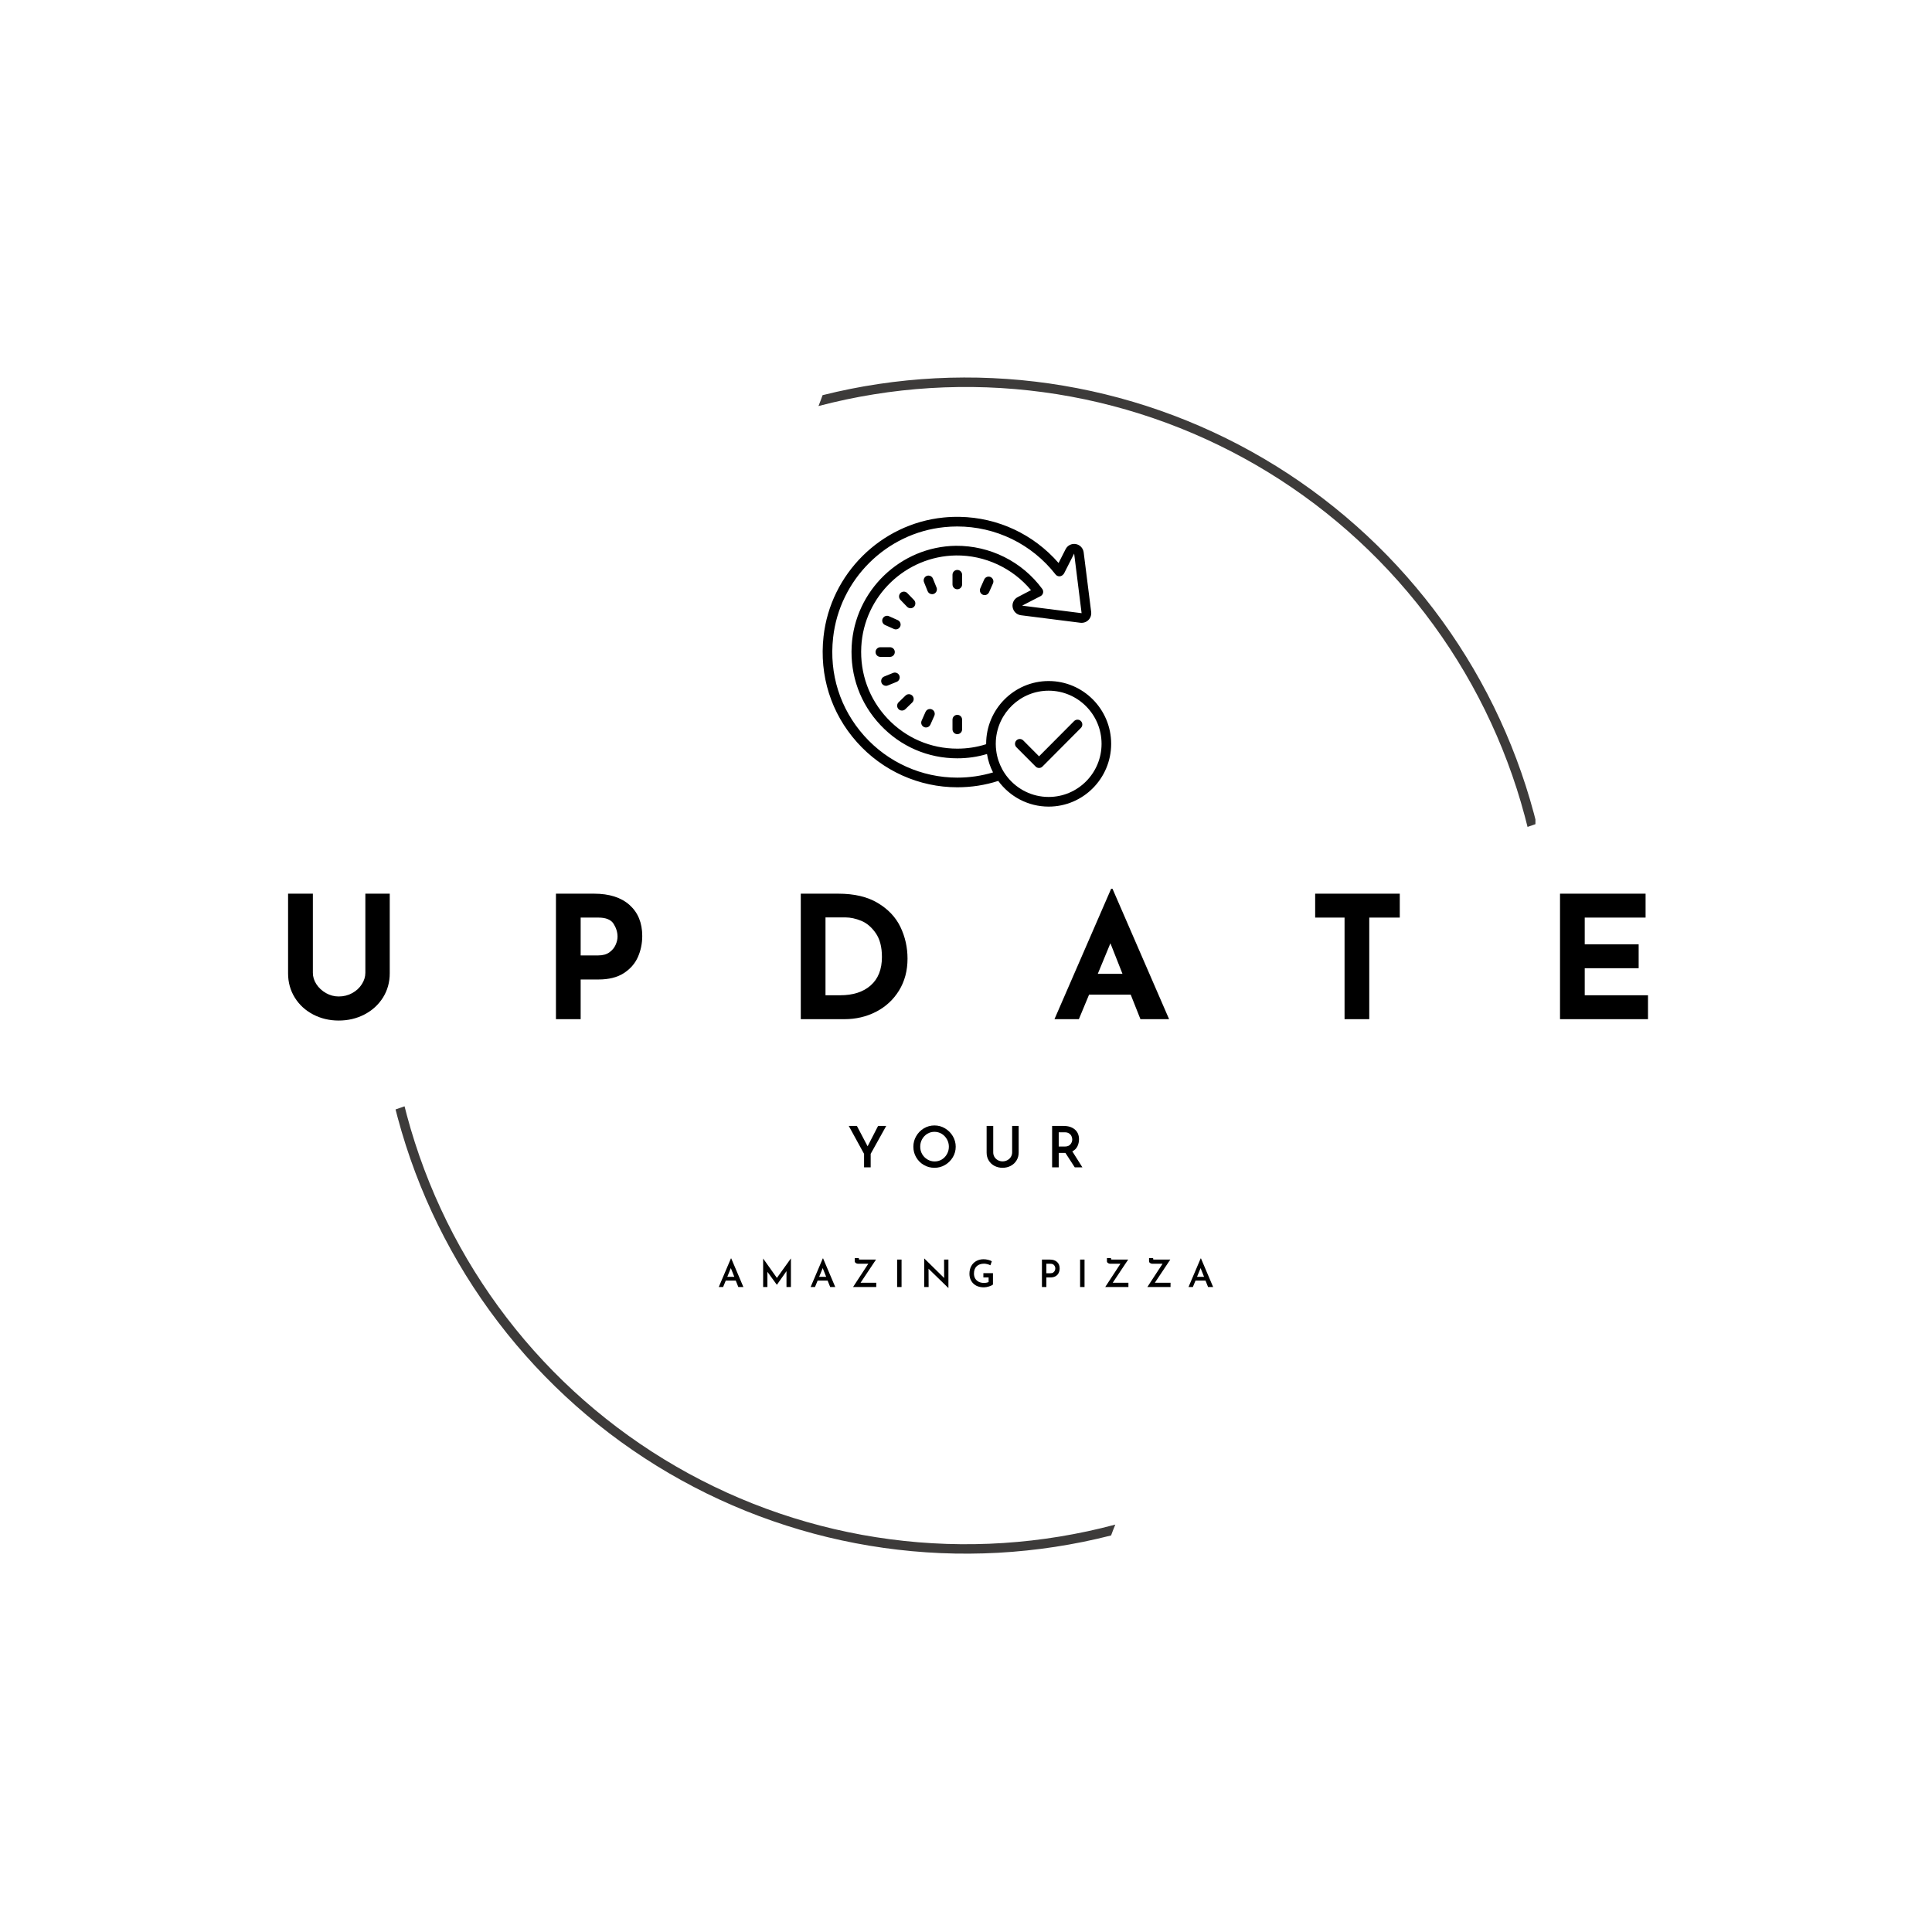
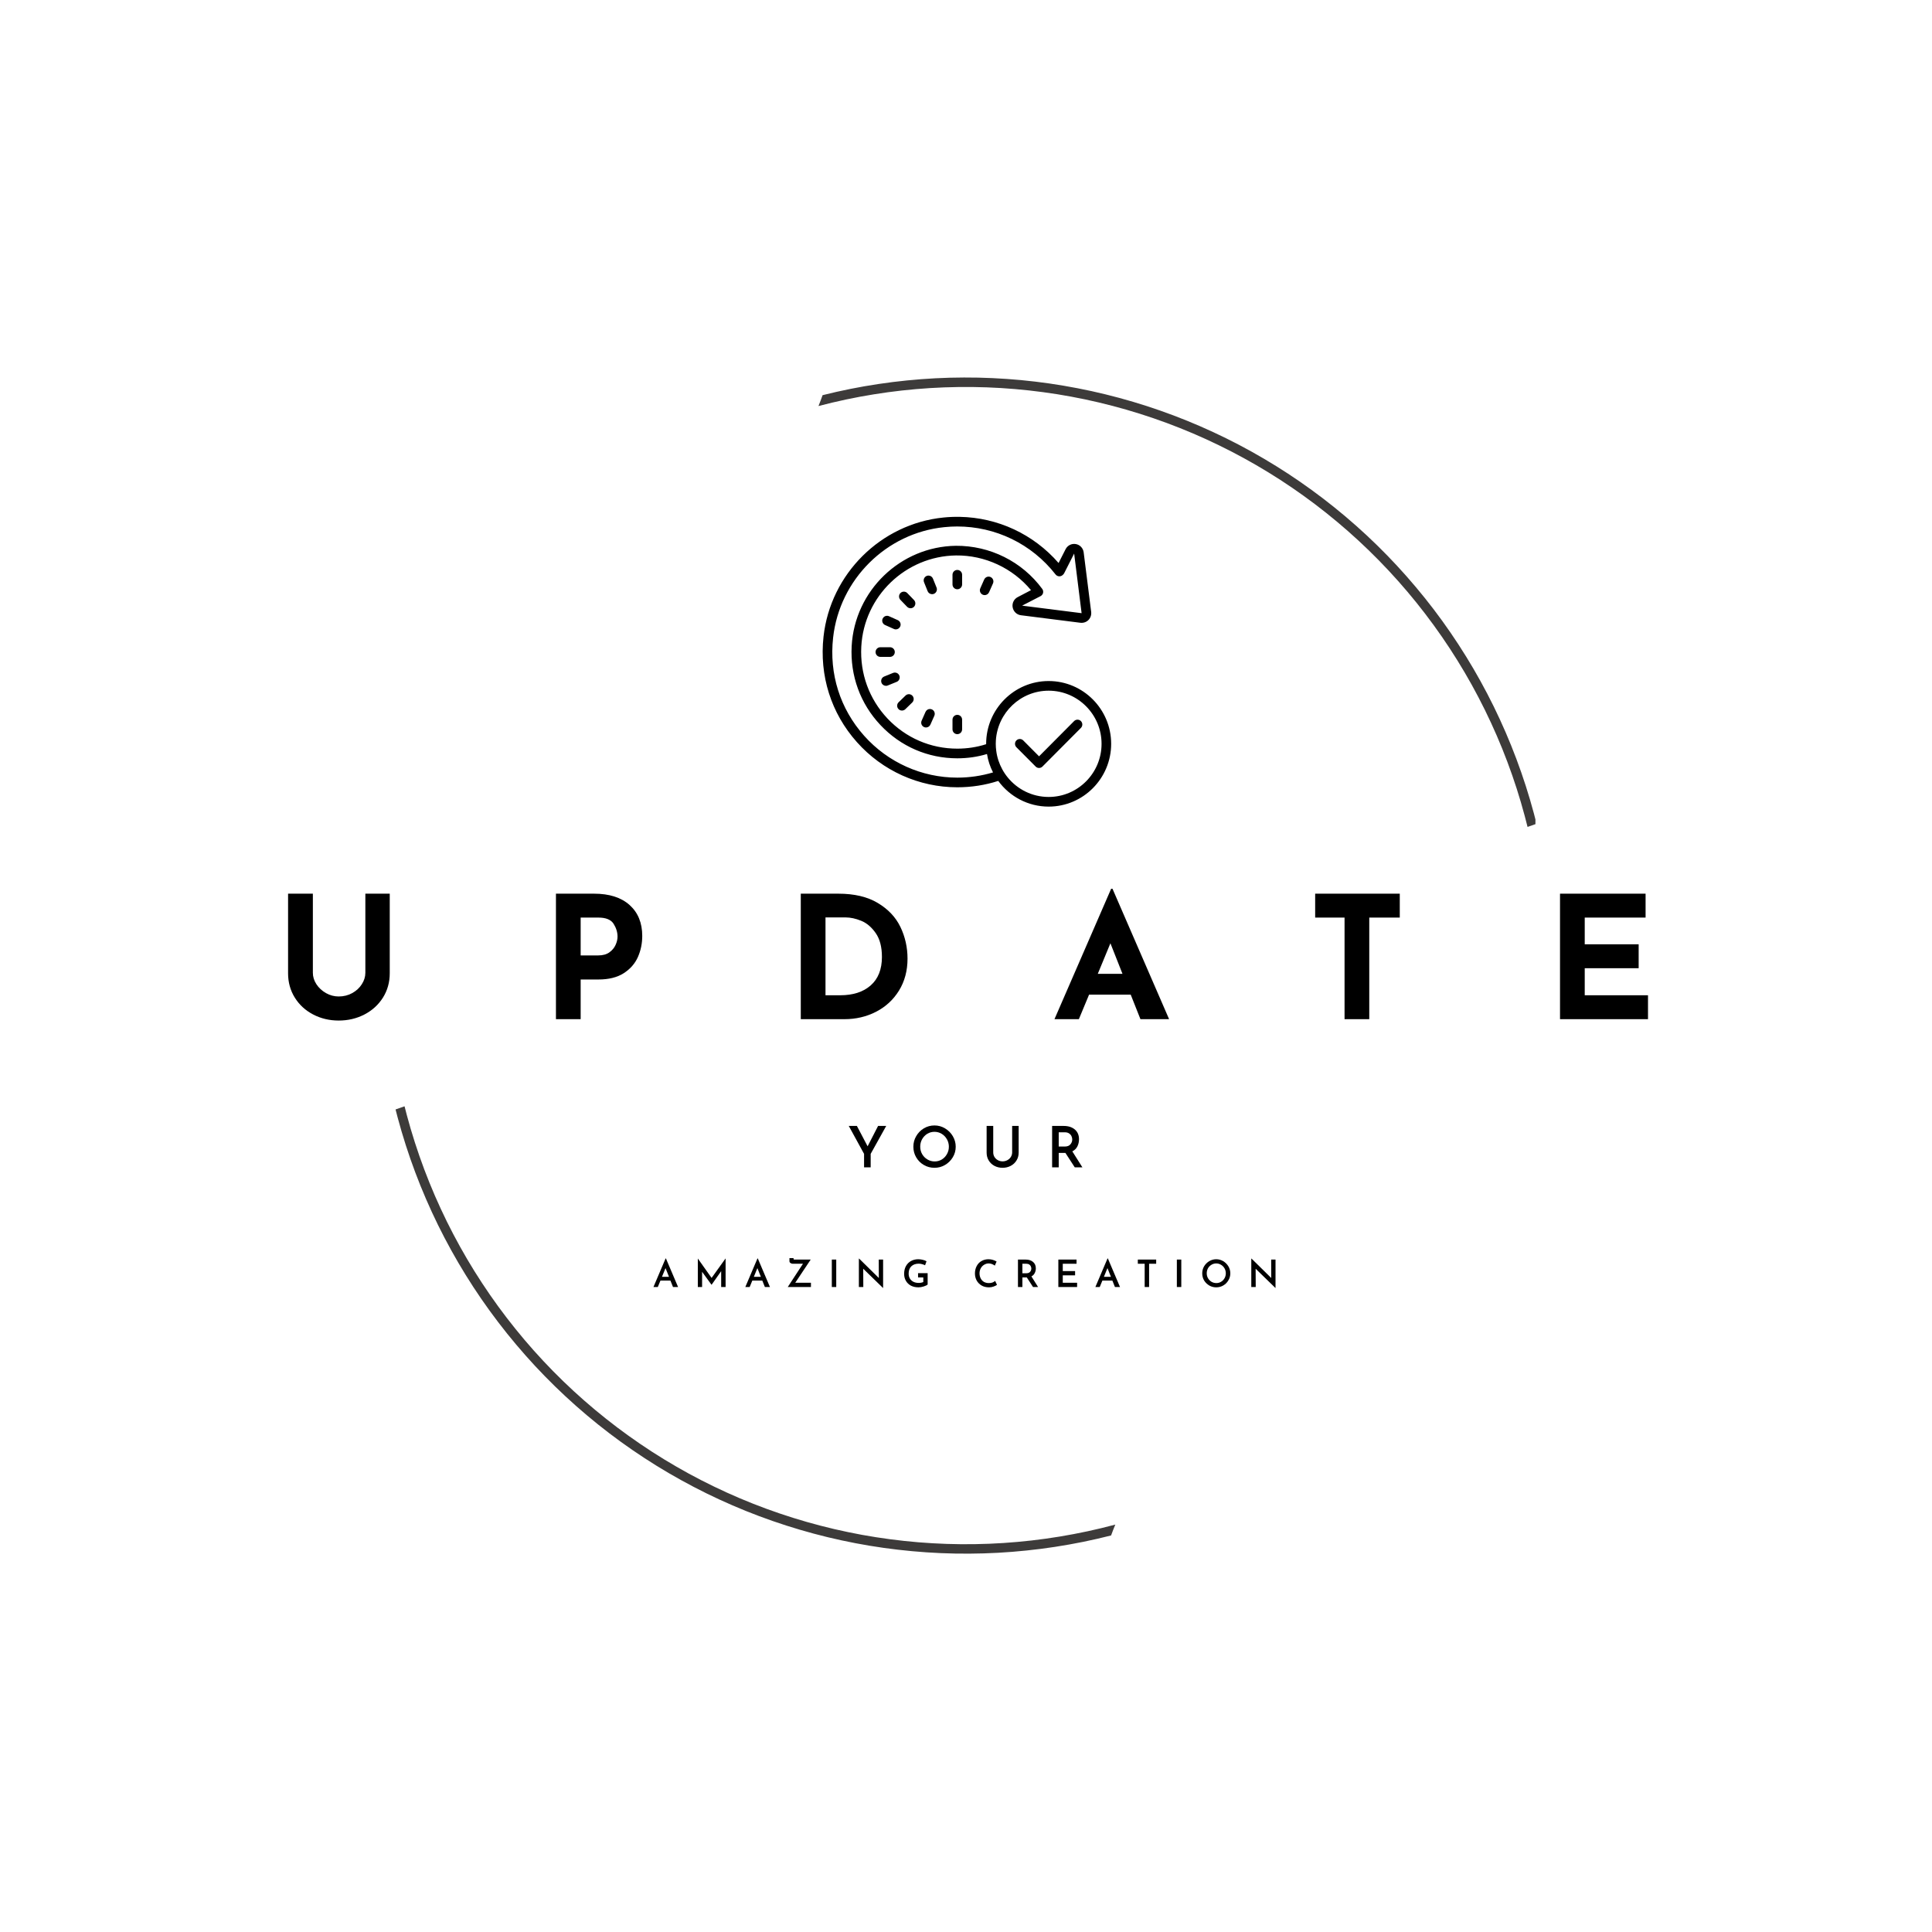
<svg xmlns="http://www.w3.org/2000/svg" width="500" zoomAndPan="magnify" viewBox="0 0 375 375" height="500" preserveAspectRatio="xMidYMid meet" version="1.0">
  <defs>
    <g />
-     <clipPath id="384980e449">
+     <clipPath id="a3c061aeee">
      <path d="M 76.777 73 L 298.027 73 L 298.027 302 L 76.777 302 Z M 76.777 73 " clip-rule="nonzero" />
    </clipPath>
-     <clipPath id="d84071fe1b">
+     <clipPath id="aff2989bdb">
      <path d="M 159 100.312 L 215.852 100.312 L 215.852 156.562 L 159 156.562 Z M 159 100.312 " clip-rule="nonzero" />
    </clipPath>
  </defs>
-   <g clip-path="url(#384980e449)">
+   <g clip-path="url(#a3c061aeee)">
    <path fill="#3d3b3a" d="M 159.66 76.703 C 161.453 76.254 163.258 75.848 165.07 75.484 C 166.883 75.121 168.703 74.805 170.535 74.531 C 172.363 74.258 174.199 74.027 176.039 73.844 C 177.879 73.656 179.723 73.52 181.566 73.422 C 183.414 73.328 185.262 73.277 187.113 73.273 C 188.961 73.266 190.809 73.305 192.656 73.391 C 194.504 73.477 196.348 73.605 198.191 73.777 C 200.031 73.953 201.867 74.172 203.699 74.434 C 205.527 74.699 207.352 75.008 209.168 75.359 C 210.98 75.711 212.789 76.105 214.586 76.547 C 216.379 76.984 218.164 77.469 219.938 77.996 C 221.711 78.52 223.469 79.09 225.215 79.703 C 226.961 80.312 228.688 80.969 230.402 81.664 C 232.117 82.359 233.812 83.098 235.488 83.875 C 237.168 84.652 238.824 85.473 240.461 86.328 C 242.102 87.188 243.715 88.086 245.309 89.023 C 246.906 89.961 248.477 90.938 250.023 91.949 C 251.57 92.965 253.09 94.016 254.586 95.102 C 256.082 96.191 257.551 97.312 258.992 98.473 C 260.434 99.629 261.844 100.824 263.227 102.051 C 264.609 103.277 265.965 104.539 267.285 105.832 C 268.605 107.125 269.898 108.449 271.152 109.805 C 272.41 111.164 273.637 112.547 274.824 113.965 C 276.016 115.379 277.172 116.82 278.293 118.293 C 279.41 119.766 280.496 121.262 281.543 122.789 C 282.59 124.312 283.598 125.859 284.57 127.434 C 285.543 129.008 286.477 130.602 287.371 132.223 C 288.266 133.84 289.121 135.48 289.938 137.141 C 290.75 138.801 291.523 140.477 292.258 142.176 C 292.992 143.875 293.684 145.59 294.332 147.32 C 294.984 149.051 295.59 150.797 296.156 152.559 C 296.723 154.32 297.242 156.094 297.723 157.879 C 297.898 158.539 298.074 159.211 298.242 159.895 L 296.496 160.504 C 296.316 159.785 296.137 159.07 295.941 158.352 C 295.469 156.582 294.949 154.824 294.391 153.078 C 293.832 151.336 293.227 149.605 292.582 147.887 C 291.938 146.172 291.25 144.473 290.523 142.793 C 289.793 141.109 289.023 139.445 288.215 137.801 C 287.406 136.156 286.555 134.535 285.668 132.93 C 284.777 131.328 283.852 129.75 282.883 128.191 C 281.918 126.633 280.914 125.102 279.871 123.594 C 278.828 122.086 277.75 120.602 276.637 119.148 C 275.523 117.691 274.375 116.266 273.191 114.867 C 272.008 113.465 270.789 112.098 269.539 110.758 C 268.285 109.418 267.004 108.109 265.688 106.832 C 264.371 105.555 263.027 104.312 261.652 103.102 C 260.273 101.891 258.871 100.715 257.438 99.574 C 256.004 98.43 254.543 97.324 253.055 96.254 C 251.566 95.184 250.055 94.148 248.516 93.152 C 246.977 92.156 245.414 91.199 243.828 90.277 C 242.242 89.359 240.637 88.48 239.008 87.637 C 237.379 86.797 235.73 85.996 234.062 85.234 C 232.398 84.473 230.711 83.754 229.008 83.078 C 227.305 82.398 225.586 81.762 223.852 81.168 C 222.117 80.574 220.371 80.023 218.609 79.516 C 216.848 79.008 215.078 78.543 213.293 78.121 C 211.508 77.699 209.715 77.32 207.914 76.988 C 206.113 76.652 204.301 76.363 202.484 76.121 C 200.668 75.875 198.848 75.676 197.023 75.52 C 195.195 75.363 193.367 75.25 191.535 75.184 C 189.703 75.117 187.871 75.098 186.039 75.121 C 184.207 75.145 182.375 75.211 180.547 75.324 C 178.715 75.438 176.891 75.594 175.07 75.797 C 173.246 76 171.43 76.246 169.621 76.539 C 167.812 76.828 166.012 77.164 164.219 77.543 C 162.426 77.922 160.641 78.348 158.867 78.812 C 159.145 78.117 159.414 77.418 159.66 76.707 Z M 78.523 214.73 C 78.672 215.32 78.82 215.902 78.977 216.488 C 79.453 218.266 79.973 220.027 80.535 221.777 C 81.098 223.527 81.703 225.262 82.348 226.98 C 82.996 228.699 83.684 230.402 84.414 232.09 C 85.148 233.773 85.918 235.441 86.73 237.09 C 87.543 238.738 88.395 240.363 89.289 241.973 C 90.18 243.578 91.113 245.16 92.082 246.723 C 93.055 248.281 94.062 249.816 95.105 251.328 C 96.152 252.84 97.234 254.324 98.352 255.781 C 99.473 257.238 100.625 258.668 101.812 260.07 C 103.004 261.473 104.223 262.844 105.48 264.184 C 106.734 265.527 108.023 266.836 109.344 268.113 C 110.664 269.391 112.016 270.637 113.398 271.848 C 114.777 273.059 116.188 274.238 117.629 275.379 C 119.066 276.523 120.531 277.629 122.027 278.699 C 123.52 279.77 125.039 280.805 126.582 281.801 C 128.125 282.797 129.695 283.754 131.285 284.672 C 132.875 285.594 134.488 286.473 136.125 287.312 C 137.758 288.152 139.41 288.949 141.086 289.711 C 142.758 290.469 144.449 291.188 146.16 291.863 C 147.867 292.539 149.59 293.172 151.332 293.762 C 153.07 294.352 154.824 294.902 156.59 295.406 C 158.359 295.91 160.137 296.375 161.926 296.793 C 163.715 297.207 165.512 297.582 167.32 297.914 C 169.129 298.242 170.945 298.527 172.766 298.766 C 174.586 299.008 176.414 299.203 178.246 299.355 C 180.078 299.504 181.91 299.609 183.746 299.672 C 185.582 299.734 187.422 299.75 189.258 299.719 C 191.094 299.691 192.93 299.617 194.766 299.496 C 196.598 299.375 198.426 299.211 200.254 299.004 C 202.078 298.793 203.898 298.539 205.711 298.242 C 207.523 297.941 209.328 297.602 211.125 297.215 C 212.922 296.828 214.707 296.395 216.48 295.922 C 216.195 296.617 215.918 297.32 215.66 298.031 C 213.863 298.488 212.059 298.902 210.242 299.273 C 208.426 299.641 206.602 299.965 204.77 300.246 C 202.938 300.527 201.102 300.766 199.258 300.953 C 197.414 301.145 195.566 301.293 193.715 301.395 C 191.863 301.496 190.012 301.551 188.156 301.562 C 186.305 301.574 184.453 301.539 182.598 301.461 C 180.746 301.379 178.898 301.258 177.055 301.086 C 175.207 300.918 173.367 300.703 171.531 300.445 C 169.695 300.188 167.867 299.883 166.047 299.535 C 164.227 299.188 162.414 298.793 160.613 298.359 C 158.812 297.922 157.023 297.441 155.246 296.918 C 153.465 296.395 151.703 295.828 149.953 295.219 C 148.199 294.609 146.465 293.961 144.746 293.266 C 143.027 292.57 141.328 291.836 139.645 291.059 C 137.961 290.285 136.297 289.469 134.656 288.609 C 133.012 287.75 131.391 286.855 129.789 285.918 C 128.191 284.98 126.613 284.008 125.062 282.992 C 123.512 281.98 121.984 280.93 120.484 279.844 C 118.984 278.754 117.508 277.633 116.062 276.473 C 114.617 275.312 113.199 274.117 111.812 272.891 C 110.422 271.66 109.066 270.398 107.738 269.105 C 106.414 267.812 105.117 266.484 103.855 265.129 C 102.594 263.77 101.367 262.383 100.172 260.965 C 98.977 259.547 97.816 258.102 96.695 256.629 C 95.57 255.156 94.48 253.656 93.43 252.129 C 92.379 250.602 91.367 249.051 90.391 247.473 C 89.414 245.898 88.48 244.297 87.582 242.676 C 86.684 241.055 85.828 239.414 85.008 237.75 C 84.191 236.086 83.414 234.402 82.68 232.703 C 81.941 231 81.25 229.281 80.598 227.547 C 79.945 225.812 79.336 224.062 78.77 222.297 C 78.203 220.531 77.68 218.754 77.199 216.965 C 77.055 216.426 76.918 215.883 76.777 215.344 Z M 78.523 214.73 " fill-opacity="1" fill-rule="evenodd" />
  </g>
-   <g clip-path="url(#d84071fe1b)">
+   <g clip-path="url(#aff2989bdb)">
    <path fill="#000000" d="M 186.289 100.32 C 185.238 100.301 184.172 100.344 183.105 100.453 C 170.973 101.684 161.191 111.395 159.848 123.551 C 159.008 131.137 161.305 138.422 166.332 144.055 C 171.293 149.625 178.383 152.812 185.812 152.812 C 188.559 152.812 191.234 152.391 193.762 151.574 C 195.965 154.594 199.531 156.562 203.543 156.562 C 210.238 156.562 215.676 151.098 215.676 144.375 C 215.676 137.652 210.238 132.188 203.543 132.188 C 196.852 132.188 191.41 137.652 191.41 144.375 L 191.41 144.449 C 189.617 145.023 187.734 145.312 185.812 145.312 C 180.633 145.312 175.816 143.23 172.25 139.453 C 168.695 135.672 166.895 130.715 167.176 125.504 C 167.703 115.715 175.781 107.945 185.562 107.812 C 191.133 107.746 196.535 110.242 200.117 114.551 L 197.543 115.895 C 196.809 116.27 196.414 117.074 196.555 117.879 C 196.703 118.695 197.348 119.316 198.16 119.418 L 209.703 120.879 C 210.281 120.945 210.852 120.758 211.262 120.348 C 211.676 119.934 211.859 119.363 211.797 118.781 L 210.34 107.211 C 210.234 106.395 209.621 105.738 208.809 105.602 C 207.996 105.461 207.203 105.863 206.828 106.605 L 205.469 109.277 C 200.594 103.676 193.66 100.457 186.289 100.32 Z M 185.781 102.188 C 193.23 102.188 200.242 105.559 204.887 111.504 C 205.059 111.719 205.297 111.844 205.562 111.863 C 205.824 111.875 206.094 111.785 206.277 111.598 L 206.391 111.488 C 206.465 111.414 206.523 111.328 206.566 111.242 L 208.492 107.445 L 209.938 119.016 L 198.395 117.555 L 201.977 115.707 C 202.223 115.574 202.395 115.348 202.461 115.09 C 202.516 114.812 202.461 114.531 202.305 114.316 C 198.383 108.984 192.137 105.891 185.531 105.938 C 174.781 106.086 165.895 114.637 165.309 125.402 C 165 131.137 166.98 136.582 170.898 140.738 C 174.816 144.898 180.109 147.188 185.812 147.188 C 187.781 147.188 189.715 146.918 191.574 146.352 C 191.777 147.621 192.176 148.816 192.746 149.926 C 190.527 150.59 188.191 150.938 185.812 150.938 C 178.914 150.938 172.328 147.977 167.727 142.809 C 163.055 137.566 160.918 130.809 161.707 123.762 C 162.957 112.469 172.039 103.453 183.293 102.32 C 184.125 102.234 184.965 102.188 185.781 102.188 Z M 185.812 110.625 C 185.297 110.625 184.879 111.043 184.879 111.562 L 184.879 113.438 C 184.879 113.957 185.297 114.375 185.812 114.375 C 186.328 114.375 186.746 113.957 186.746 113.438 L 186.746 111.562 C 186.746 111.043 186.328 110.625 185.812 110.625 Z M 180.234 111.719 C 180.113 111.715 179.988 111.738 179.871 111.785 C 179.391 111.98 179.16 112.527 179.352 113.004 L 180.051 114.746 C 180.199 115.109 180.547 115.332 180.918 115.332 C 181.031 115.332 181.152 115.309 181.266 115.266 C 181.746 115.07 181.977 114.52 181.785 114.043 L 181.082 112.305 C 180.938 111.945 180.598 111.723 180.234 111.719 Z M 191.902 111.918 C 191.539 111.91 191.191 112.121 191.031 112.477 L 190.273 114.191 C 190.062 114.664 190.273 115.219 190.746 115.43 C 190.867 115.484 191 115.512 191.125 115.512 C 191.484 115.512 191.824 115.301 191.98 114.949 L 192.738 113.238 C 192.949 112.766 192.734 112.215 192.266 112 C 192.148 111.949 192.023 111.922 191.902 111.918 Z M 175.453 114.836 C 175.215 114.832 174.973 114.918 174.789 115.098 C 174.418 115.457 174.41 116.051 174.766 116.426 L 176.062 117.773 C 176.246 117.961 176.492 118.059 176.734 118.059 C 176.969 118.059 177.203 117.973 177.383 117.801 C 177.754 117.438 177.766 116.844 177.41 116.469 L 176.109 115.121 C 175.934 114.934 175.695 114.84 175.453 114.836 Z M 172.188 119.523 C 171.824 119.516 171.477 119.727 171.316 120.086 C 171.109 120.555 171.32 121.109 171.793 121.316 L 173.496 122.078 C 173.621 122.137 173.75 122.164 173.875 122.164 C 174.234 122.164 174.574 121.957 174.73 121.609 C 174.938 121.133 174.727 120.578 174.254 120.367 L 172.551 119.605 C 172.434 119.555 172.309 119.527 172.188 119.523 Z M 170.879 125.625 C 170.367 125.625 169.945 126.043 169.945 126.562 C 169.945 127.082 170.367 127.5 170.879 127.5 L 172.746 127.5 C 173.262 127.5 173.68 127.082 173.68 126.562 C 173.68 126.043 173.262 125.625 172.746 125.625 Z M 173.711 130.543 C 173.594 130.539 173.469 130.562 173.348 130.609 L 171.621 131.312 C 171.137 131.508 170.91 132.051 171.102 132.535 C 171.246 132.898 171.598 133.121 171.969 133.121 C 172.086 133.121 172.203 133.098 172.32 133.051 L 174.047 132.348 C 174.523 132.156 174.754 131.609 174.566 131.129 C 174.418 130.766 174.078 130.547 173.711 130.543 Z M 203.543 134.062 C 209.211 134.062 213.812 138.684 213.812 144.375 C 213.812 150.066 209.211 154.688 203.543 154.688 C 200.344 154.688 197.488 153.215 195.602 150.906 C 195.199 150.414 194.836 149.879 194.535 149.316 C 193.941 148.227 193.531 147.02 193.371 145.734 C 193.309 145.281 193.277 144.832 193.277 144.375 C 193.277 144.16 193.285 143.941 193.297 143.73 C 193.633 138.34 198.094 134.062 203.543 134.062 Z M 176.434 134.742 C 176.191 134.738 175.949 134.824 175.766 135.004 L 174.422 136.309 C 174.051 136.668 174.039 137.258 174.398 137.633 C 174.582 137.824 174.824 137.918 175.07 137.918 C 175.301 137.918 175.539 137.832 175.723 137.656 L 177.062 136.355 C 177.43 135.996 177.441 135.402 177.086 135.027 C 176.906 134.844 176.668 134.746 176.434 134.742 Z M 180.516 137.613 C 180.152 137.605 179.805 137.816 179.645 138.176 L 178.887 139.887 C 178.676 140.359 178.891 140.91 179.359 141.121 C 179.484 141.18 179.609 141.203 179.738 141.203 C 180.098 141.203 180.438 140.996 180.59 140.648 L 181.352 138.934 C 181.562 138.461 181.352 137.906 180.879 137.695 C 180.758 137.645 180.637 137.617 180.516 137.613 Z M 185.812 138.75 C 185.297 138.75 184.879 139.168 184.879 139.688 L 184.879 141.562 C 184.879 142.082 185.297 142.5 185.812 142.5 C 186.328 142.5 186.746 142.082 186.746 141.562 L 186.746 139.688 C 186.746 139.168 186.328 138.75 185.812 138.75 Z M 209.145 139.688 C 208.906 139.688 208.668 139.777 208.484 139.961 L 201.68 146.801 L 198.605 143.711 C 198.242 143.348 197.648 143.348 197.285 143.711 C 196.922 144.078 196.922 144.672 197.285 145.039 L 201.02 148.789 C 201.199 148.973 201.438 149.062 201.68 149.062 C 201.918 149.062 202.156 148.973 202.34 148.789 L 209.805 141.289 C 210.168 140.922 210.168 140.328 209.805 139.961 C 209.621 139.777 209.383 139.688 209.145 139.688 Z M 209.145 139.688 " fill-opacity="1" fill-rule="nonzero" />
  </g>
  <g fill="#000000" fill-opacity="1">
    <g transform="translate(53.27442, 197.8212)">
      <g>
        <path d="M 7.453 -9 C 7.453 -8.227 7.68 -7.488 8.141 -6.781 C 8.609 -6.07 9.227 -5.5 10 -5.062 C 10.77 -4.625 11.594 -4.406 12.469 -4.406 C 13.426 -4.406 14.301 -4.625 15.094 -5.062 C 15.883 -5.5 16.504 -6.07 16.953 -6.781 C 17.41 -7.488 17.641 -8.227 17.641 -9 L 17.641 -24.359 L 22.375 -24.359 L 22.375 -8.906 C 22.375 -7.156 21.93 -5.578 21.047 -4.172 C 20.16 -2.773 18.961 -1.688 17.453 -0.906 C 15.941 -0.125 14.281 0.266 12.469 0.266 C 10.664 0.266 9.016 -0.125 7.516 -0.906 C 6.016 -1.688 4.828 -2.773 3.953 -4.172 C 3.078 -5.578 2.641 -7.156 2.641 -8.906 L 2.641 -24.359 L 7.453 -24.359 Z M 7.453 -9 " />
      </g>
    </g>
  </g>
  <g fill="#000000" fill-opacity="1">
    <g transform="translate(104.7682, 197.8212)">
      <g>
        <path d="M 10.531 -24.359 C 13.5 -24.359 15.801 -23.625 17.438 -22.156 C 19.07 -20.688 19.891 -18.688 19.891 -16.156 C 19.891 -14.695 19.609 -13.332 19.047 -12.062 C 18.484 -10.789 17.566 -9.742 16.297 -8.922 C 15.023 -8.109 13.391 -7.703 11.391 -7.703 L 7.938 -7.703 L 7.938 0 L 3.141 0 L 3.141 -24.359 Z M 11.344 -12.375 C 12.25 -12.375 12.977 -12.578 13.531 -12.984 C 14.082 -13.391 14.477 -13.867 14.719 -14.422 C 14.969 -14.973 15.094 -15.504 15.094 -16.016 C 15.094 -16.879 14.836 -17.711 14.328 -18.516 C 13.816 -19.316 12.836 -19.719 11.391 -19.719 L 7.938 -19.719 L 7.938 -12.375 Z M 11.344 -12.375 " />
      </g>
    </g>
  </g>
  <g fill="#000000" fill-opacity="1">
    <g transform="translate(152.2907, 197.8212)">
      <g>
        <path d="M 3.141 -24.359 L 10.422 -24.359 C 13.535 -24.359 16.094 -23.754 18.094 -22.547 C 20.102 -21.348 21.566 -19.797 22.484 -17.891 C 23.398 -15.984 23.859 -13.938 23.859 -11.75 C 23.859 -9.406 23.305 -7.336 22.203 -5.547 C 21.098 -3.766 19.613 -2.395 17.75 -1.438 C 15.883 -0.477 13.836 0 11.609 0 L 3.141 0 Z M 10.781 -4.641 C 13.281 -4.641 15.254 -5.273 16.703 -6.547 C 18.16 -7.828 18.891 -9.672 18.891 -12.078 C 18.891 -14.016 18.488 -15.555 17.688 -16.703 C 16.883 -17.859 15.945 -18.656 14.875 -19.094 C 13.801 -19.531 12.789 -19.75 11.844 -19.75 L 7.938 -19.75 L 7.938 -4.641 Z M 10.781 -4.641 " />
      </g>
    </g>
  </g>
  <g fill="#000000" fill-opacity="1">
    <g transform="translate(204.2808, 197.8212)">
      <g>
        <path d="M 15.188 -4.766 L 7.109 -4.766 L 5.125 0 L 0.391 0 L 11.391 -25.312 L 11.656 -25.312 L 22.641 0 L 17.078 0 Z M 13.594 -8.797 L 11.25 -14.734 L 8.797 -8.797 Z M 13.594 -8.797 " />
      </g>
    </g>
  </g>
  <g fill="#000000" fill-opacity="1">
    <g transform="translate(253.789, 197.8212)">
      <g>
        <path d="M 17.906 -24.359 L 17.906 -19.719 L 11.984 -19.719 L 11.984 0 L 7.188 0 L 7.188 -19.719 L 1.484 -19.719 L 1.484 -24.359 Z M 17.906 -24.359 " />
      </g>
    </g>
  </g>
  <g fill="#000000" fill-opacity="1">
    <g transform="translate(299.6568, 197.8212)">
      <g>
        <path d="M 19.75 -24.359 L 19.75 -19.719 L 7.938 -19.719 L 7.938 -14.531 L 18.406 -14.531 L 18.406 -9.891 L 7.938 -9.891 L 7.938 -4.641 L 20.219 -4.641 L 20.219 0 L 3.141 0 L 3.141 -24.359 Z M 19.75 -24.359 " />
      </g>
    </g>
  </g>
  <g fill="#000000" fill-opacity="1">
    <g transform="translate(164.4965, 226.5749)">
      <g>
        <path d="M 7.516 -8.031 L 4.5 -2.609 L 4.5 0 L 3.219 0 L 3.219 -2.609 L 0.25 -8.031 L 1.828 -8.031 L 3.906 -4.078 L 5.938 -8.031 Z M 7.516 -8.031 " />
      </g>
    </g>
  </g>
  <g fill="#000000" fill-opacity="1">
    <g transform="translate(176.6751, 226.5749)">
      <g>
        <path d="M 0.609 -4 C 0.609 -4.738 0.789 -5.422 1.156 -6.047 C 1.52 -6.68 2.016 -7.188 2.641 -7.562 C 3.273 -7.938 3.961 -8.125 4.703 -8.125 C 5.441 -8.125 6.125 -7.938 6.75 -7.562 C 7.383 -7.188 7.891 -6.68 8.266 -6.047 C 8.641 -5.41 8.828 -4.727 8.828 -4 C 8.828 -3.258 8.641 -2.578 8.266 -1.953 C 7.891 -1.328 7.383 -0.828 6.75 -0.453 C 6.125 -0.086 5.441 0.094 4.703 0.094 C 3.961 0.094 3.273 -0.086 2.641 -0.453 C 2.016 -0.816 1.52 -1.312 1.156 -1.938 C 0.789 -2.562 0.609 -3.25 0.609 -4 Z M 1.938 -4 C 1.938 -3.477 2.062 -3 2.312 -2.562 C 2.562 -2.133 2.898 -1.789 3.328 -1.531 C 3.754 -1.27 4.227 -1.141 4.75 -1.141 C 5.25 -1.141 5.707 -1.266 6.125 -1.516 C 6.551 -1.773 6.883 -2.125 7.125 -2.562 C 7.375 -3 7.5 -3.477 7.5 -4 C 7.5 -4.52 7.375 -5 7.125 -5.438 C 6.875 -5.883 6.535 -6.238 6.109 -6.5 C 5.68 -6.758 5.211 -6.891 4.703 -6.891 C 4.191 -6.891 3.723 -6.758 3.297 -6.5 C 2.879 -6.238 2.547 -5.883 2.297 -5.438 C 2.055 -5 1.938 -4.52 1.938 -4 Z M 1.938 -4 " />
      </g>
    </g>
  </g>
  <g fill="#000000" fill-opacity="1">
    <g transform="translate(190.5193, 226.5749)">
      <g>
        <path d="M 2.266 -2.891 C 2.266 -2.578 2.344 -2.285 2.5 -2.016 C 2.664 -1.754 2.883 -1.547 3.156 -1.391 C 3.438 -1.234 3.742 -1.156 4.078 -1.156 C 4.422 -1.156 4.734 -1.234 5.016 -1.391 C 5.305 -1.547 5.531 -1.754 5.688 -2.016 C 5.852 -2.285 5.938 -2.578 5.938 -2.891 L 5.938 -8.031 L 7.203 -8.031 L 7.203 -2.859 C 7.203 -2.285 7.062 -1.773 6.781 -1.328 C 6.508 -0.879 6.133 -0.531 5.656 -0.281 C 5.176 -0.031 4.648 0.094 4.078 0.094 C 3.504 0.094 2.977 -0.031 2.5 -0.281 C 2.031 -0.531 1.66 -0.879 1.391 -1.328 C 1.117 -1.773 0.984 -2.285 0.984 -2.859 L 0.984 -8.031 L 2.266 -8.031 Z M 2.266 -2.891 " />
      </g>
    </g>
  </g>
  <g fill="#000000" fill-opacity="1">
    <g transform="translate(203.106, 226.5749)">
      <g>
        <path d="M 5.5 0 L 3.688 -2.797 L 2.391 -2.797 L 2.391 0 L 1.109 0 L 1.109 -8.031 L 3.359 -8.031 C 4.254 -8.031 4.973 -7.801 5.516 -7.344 C 6.055 -6.883 6.328 -6.254 6.328 -5.453 C 6.328 -4.953 6.223 -4.488 6.016 -4.062 C 5.805 -3.645 5.477 -3.32 5.031 -3.094 L 6.984 0 Z M 2.391 -4.031 L 3.547 -4.031 C 4.055 -4.031 4.426 -4.172 4.656 -4.453 C 4.895 -4.734 5.016 -5.051 5.016 -5.406 C 5.016 -5.613 4.969 -5.82 4.875 -6.031 C 4.789 -6.238 4.641 -6.414 4.422 -6.562 C 4.211 -6.719 3.93 -6.797 3.578 -6.797 L 2.391 -6.797 Z M 2.391 -4.031 " />
      </g>
    </g>
  </g>
  <g fill="#000000" fill-opacity="1">
    <g transform="translate(214.9127, 226.5749)">
      <g />
    </g>
  </g>
  <g fill="#000000" fill-opacity="1">
-     <g transform="translate(139.3394, 249.8092)">
+     <g transform="translate(126.6623, 249.8092)">
      <g>
        <path d="M 3.469 -1.25 L 1.531 -1.25 L 1.016 0 L 0.172 0 L 2.531 -5.547 L 2.594 -5.547 L 4.953 0 L 3.969 0 Z M 3.188 -1.984 L 2.516 -3.672 L 1.828 -1.984 Z M 3.188 -1.984 " />
      </g>
    </g>
  </g>
  <g fill="#000000" fill-opacity="1">
-     <g transform="translate(147.3905, 249.8092)">
+     <g transform="translate(134.7134, 249.8092)">
      <g>
        <path d="M 6.125 -5.531 L 6.125 0 L 5.266 0 L 5.266 -3.078 L 3.406 -0.438 L 3.391 -0.438 L 1.562 -2.953 L 1.562 0 L 0.734 0 L 0.734 -5.531 L 3.406 -1.766 L 6.109 -5.531 Z M 6.125 -5.531 " />
      </g>
    </g>
  </g>
  <g fill="#000000" fill-opacity="1">
-     <g transform="translate(157.1706, 249.8092)">
+     <g transform="translate(144.4934, 249.8092)">
      <g>
        <path d="M 3.469 -1.25 L 1.531 -1.25 L 1.016 0 L 0.172 0 L 2.531 -5.547 L 2.594 -5.547 L 4.953 0 L 3.969 0 Z M 3.188 -1.984 L 2.516 -3.672 L 1.828 -1.984 Z M 3.188 -1.984 " />
      </g>
    </g>
  </g>
  <g fill="#000000" fill-opacity="1">
-     <g transform="translate(165.2217, 249.8092)">
+     <g transform="translate(152.5446, 249.8092)">
      <g>
        <path d="M 4.859 -0.828 L 4.859 0 L 0.359 0 C 0.41 -0.082 0.879 -0.801 1.766 -2.156 C 2.516 -3.312 3.031 -4.098 3.312 -4.516 L 1.328 -4.516 C 1.172 -4.516 1.023 -4.562 0.891 -4.656 C 0.754 -4.75 0.688 -4.863 0.688 -5 L 0.688 -5.609 L 1.484 -5.609 L 1.484 -5.5 C 1.484 -5.414 1.492 -5.363 1.516 -5.344 C 1.547 -5.332 1.609 -5.328 1.703 -5.328 L 4.812 -5.328 L 1.812 -0.828 Z M 4.859 -0.828 " />
      </g>
    </g>
  </g>
  <g fill="#000000" fill-opacity="1">
-     <g transform="translate(173.3973, 249.8092)">
+     <g transform="translate(160.7202, 249.8092)">
      <g>
        <path d="M 1.594 -5.328 L 1.594 0 L 0.734 0 L 0.734 -5.328 Z M 1.594 -5.328 " />
      </g>
    </g>
  </g>
  <g fill="#000000" fill-opacity="1">
-     <g transform="translate(178.65, 249.8092)">
+     <g transform="translate(165.9729, 249.8092)">
      <g>
        <path d="M 5.438 -5.328 L 5.438 0.188 L 5.422 0.188 L 1.578 -3.547 L 1.594 0 L 0.734 0 L 0.734 -5.516 L 0.781 -5.516 L 4.609 -1.75 L 4.594 -5.328 Z M 5.438 -5.328 " />
      </g>
    </g>
  </g>
  <g fill="#000000" fill-opacity="1">
-     <g transform="translate(187.7634, 249.8092)">
+     <g transform="translate(175.0862, 249.8092)">
      <g>
        <path d="M 4.969 -0.484 C 4.82 -0.348 4.566 -0.223 4.203 -0.109 C 3.836 0.004 3.504 0.062 3.203 0.062 C 2.641 0.062 2.145 -0.047 1.719 -0.266 C 1.301 -0.492 0.977 -0.805 0.75 -1.203 C 0.52 -1.598 0.406 -2.047 0.406 -2.547 C 0.406 -3.141 0.523 -3.648 0.766 -4.078 C 1.016 -4.516 1.348 -4.844 1.766 -5.062 C 2.18 -5.281 2.641 -5.391 3.141 -5.391 C 3.453 -5.391 3.742 -5.352 4.016 -5.281 C 4.297 -5.219 4.539 -5.125 4.75 -5 L 4.469 -4.219 C 4.32 -4.301 4.129 -4.375 3.891 -4.438 C 3.648 -4.5 3.438 -4.531 3.25 -4.531 C 2.645 -4.531 2.164 -4.363 1.812 -4.031 C 1.457 -3.695 1.281 -3.223 1.281 -2.609 C 1.281 -2.254 1.359 -1.938 1.516 -1.656 C 1.68 -1.383 1.91 -1.172 2.203 -1.016 C 2.504 -0.867 2.848 -0.797 3.234 -0.797 C 3.398 -0.797 3.562 -0.812 3.719 -0.844 C 3.875 -0.875 4.008 -0.914 4.125 -0.969 L 4.125 -1.859 L 3.109 -1.859 L 3.109 -2.688 L 4.969 -2.688 Z M 4.969 -0.484 " />
      </g>
    </g>
  </g>
  <g fill="#000000" fill-opacity="1">
-     <g transform="translate(196.2321, 249.8092)">
+     <g transform="translate(183.5549, 249.8092)">
      <g />
    </g>
  </g>
  <g fill="#000000" fill-opacity="1">
-     <g transform="translate(201.5067, 249.8092)">
-       <g>
-         <path d="M 2.25 -5.328 C 2.852 -5.328 3.32 -5.176 3.656 -4.875 C 4 -4.57 4.172 -4.156 4.172 -3.625 C 4.172 -3.312 4.109 -3.02 3.984 -2.75 C 3.867 -2.488 3.676 -2.273 3.406 -2.109 C 3.133 -1.941 2.785 -1.859 2.359 -1.859 L 1.594 -1.859 L 1.594 0 L 0.734 0 L 0.734 -5.328 Z M 2.359 -2.672 C 2.598 -2.672 2.785 -2.719 2.922 -2.812 C 3.066 -2.914 3.172 -3.039 3.234 -3.188 C 3.297 -3.332 3.328 -3.473 3.328 -3.609 C 3.328 -3.828 3.254 -4.031 3.109 -4.219 C 2.961 -4.414 2.719 -4.516 2.375 -4.516 L 1.594 -4.516 L 1.594 -2.672 Z M 2.359 -2.672 " />
-       </g>
-     </g>
-   </g>
-   <g fill="#000000" fill-opacity="1">
-     <g transform="translate(208.9131, 249.8092)">
+     <g transform="translate(188.8296, 249.8092)">
+       <g>
+         <path d="M 4.688 -0.422 C 4.531 -0.305 4.312 -0.195 4.031 -0.094 C 3.758 0.008 3.461 0.062 3.141 0.062 C 2.586 0.062 2.102 -0.055 1.688 -0.297 C 1.27 -0.547 0.953 -0.875 0.734 -1.281 C 0.516 -1.688 0.406 -2.133 0.406 -2.625 C 0.406 -3.156 0.516 -3.629 0.734 -4.047 C 0.953 -4.473 1.258 -4.801 1.656 -5.031 C 2.062 -5.27 2.52 -5.391 3.031 -5.391 C 3.344 -5.391 3.629 -5.348 3.891 -5.266 C 4.16 -5.18 4.398 -5.078 4.609 -4.953 L 4.266 -4.156 C 3.867 -4.438 3.469 -4.578 3.062 -4.578 C 2.75 -4.578 2.453 -4.488 2.172 -4.312 C 1.898 -4.145 1.688 -3.914 1.531 -3.625 C 1.375 -3.332 1.297 -3.016 1.297 -2.672 C 1.297 -2.305 1.367 -1.977 1.516 -1.688 C 1.66 -1.395 1.867 -1.164 2.141 -1 C 2.422 -0.844 2.742 -0.766 3.109 -0.766 C 3.367 -0.766 3.602 -0.801 3.812 -0.875 C 4.02 -0.957 4.191 -1.062 4.328 -1.188 Z M 4.688 -0.422 " />
+       </g>
+     </g>
+   </g>
+   <g fill="#000000" fill-opacity="1">
+     <g transform="translate(196.8514, 249.8092)">
+       <g>
+         <path d="M 3.656 0 L 2.453 -1.859 L 1.594 -1.859 L 1.594 0 L 0.734 0 L 0.734 -5.328 L 2.234 -5.328 C 2.828 -5.328 3.301 -5.176 3.656 -4.875 C 4.02 -4.57 4.203 -4.156 4.203 -3.625 C 4.203 -3.289 4.129 -2.984 3.984 -2.703 C 3.848 -2.422 3.633 -2.207 3.344 -2.062 L 4.641 0 Z M 1.594 -2.672 L 2.359 -2.672 C 2.691 -2.672 2.938 -2.766 3.094 -2.953 C 3.25 -3.141 3.328 -3.352 3.328 -3.594 C 3.328 -3.727 3.297 -3.863 3.234 -4 C 3.18 -4.145 3.082 -4.266 2.938 -4.359 C 2.789 -4.461 2.602 -4.516 2.375 -4.516 L 1.594 -4.516 Z M 1.594 -2.672 " />
+       </g>
+     </g>
+   </g>
+   <g fill="#000000" fill-opacity="1">
+     <g transform="translate(204.6901, 249.8092)">
+       <g>
+         <path d="M 4.266 -5.328 L 4.266 -4.516 L 1.594 -4.516 L 1.594 -3.094 L 3.984 -3.094 L 3.984 -2.266 L 1.594 -2.266 L 1.594 -0.828 L 4.375 -0.828 L 4.375 0 L 0.734 0 L 0.734 -5.328 Z M 4.266 -5.328 " />
+       </g>
+     </g>
+   </g>
+   <g fill="#000000" fill-opacity="1">
+     <g transform="translate(212.4408, 249.8092)">
+       <g>
+         <path d="M 3.469 -1.25 L 1.531 -1.25 L 1.016 0 L 0.172 0 L 2.531 -5.547 L 2.594 -5.547 L 4.953 0 L 3.969 0 Z M 3.188 -1.984 L 2.516 -3.672 L 1.828 -1.984 Z M 3.188 -1.984 " />
+       </g>
+     </g>
+   </g>
+   <g fill="#000000" fill-opacity="1">
+     <g transform="translate(220.492, 249.8092)">
+       <g>
+         <path d="M 3.922 -5.328 L 3.922 -4.516 L 2.547 -4.516 L 2.547 0 L 1.688 0 L 1.688 -4.516 L 0.359 -4.516 L 0.359 -5.328 Z M 3.922 -5.328 " />
+       </g>
+     </g>
+   </g>
+   <g fill="#000000" fill-opacity="1">
+     <g transform="translate(227.6933, 249.8092)">
      <g>
        <path d="M 1.594 -5.328 L 1.594 0 L 0.734 0 L 0.734 -5.328 Z M 1.594 -5.328 " />
      </g>
    </g>
  </g>
  <g fill="#000000" fill-opacity="1">
-     <g transform="translate(214.1658, 249.8092)">
-       <g>
-         <path d="M 4.859 -0.828 L 4.859 0 L 0.359 0 C 0.41 -0.082 0.879 -0.801 1.766 -2.156 C 2.516 -3.312 3.031 -4.098 3.312 -4.516 L 1.328 -4.516 C 1.172 -4.516 1.023 -4.562 0.891 -4.656 C 0.754 -4.75 0.688 -4.863 0.688 -5 L 0.688 -5.609 L 1.484 -5.609 L 1.484 -5.5 C 1.484 -5.414 1.492 -5.363 1.516 -5.344 C 1.547 -5.332 1.609 -5.328 1.703 -5.328 L 4.812 -5.328 L 1.812 -0.828 Z M 4.859 -0.828 " />
-       </g>
-     </g>
-   </g>
-   <g fill="#000000" fill-opacity="1">
-     <g transform="translate(222.3414, 249.8092)">
-       <g>
-         <path d="M 4.859 -0.828 L 4.859 0 L 0.359 0 C 0.41 -0.082 0.879 -0.801 1.766 -2.156 C 2.516 -3.312 3.031 -4.098 3.312 -4.516 L 1.328 -4.516 C 1.172 -4.516 1.023 -4.562 0.891 -4.656 C 0.754 -4.75 0.688 -4.863 0.688 -5 L 0.688 -5.609 L 1.484 -5.609 L 1.484 -5.5 C 1.484 -5.414 1.492 -5.363 1.516 -5.344 C 1.547 -5.332 1.609 -5.328 1.703 -5.328 L 4.812 -5.328 L 1.812 -0.828 Z M 4.859 -0.828 " />
-       </g>
-     </g>
-   </g>
-   <g fill="#000000" fill-opacity="1">
-     <g transform="translate(230.5171, 249.8092)">
-       <g>
-         <path d="M 3.469 -1.25 L 1.531 -1.25 L 1.016 0 L 0.172 0 L 2.531 -5.547 L 2.594 -5.547 L 4.953 0 L 3.969 0 Z M 3.188 -1.984 L 2.516 -3.672 L 1.828 -1.984 Z M 3.188 -1.984 " />
+     <g transform="translate(232.9459, 249.8092)">
+       <g>
+         <path d="M 0.406 -2.656 C 0.406 -3.145 0.523 -3.598 0.766 -4.016 C 1.016 -4.43 1.348 -4.766 1.766 -5.016 C 2.18 -5.266 2.633 -5.391 3.125 -5.391 C 3.613 -5.391 4.066 -5.266 4.484 -5.016 C 4.898 -4.766 5.234 -4.43 5.484 -4.016 C 5.734 -3.598 5.859 -3.145 5.859 -2.656 C 5.859 -2.164 5.734 -1.711 5.484 -1.297 C 5.242 -0.879 4.91 -0.547 4.484 -0.297 C 4.066 -0.055 3.613 0.062 3.125 0.062 C 2.633 0.062 2.18 -0.055 1.766 -0.297 C 1.348 -0.547 1.016 -0.875 0.766 -1.281 C 0.523 -1.695 0.406 -2.156 0.406 -2.656 Z M 1.281 -2.656 C 1.281 -2.312 1.363 -1.992 1.531 -1.703 C 1.695 -1.422 1.922 -1.191 2.203 -1.016 C 2.492 -0.848 2.812 -0.766 3.156 -0.766 C 3.488 -0.766 3.789 -0.848 4.062 -1.016 C 4.344 -1.18 4.566 -1.41 4.734 -1.703 C 4.898 -1.992 4.984 -2.312 4.984 -2.656 C 4.984 -3.008 4.898 -3.332 4.734 -3.625 C 4.566 -3.914 4.344 -4.145 4.062 -4.312 C 3.781 -4.488 3.469 -4.578 3.125 -4.578 C 2.781 -4.578 2.469 -4.488 2.188 -4.312 C 1.906 -4.145 1.68 -3.914 1.516 -3.625 C 1.359 -3.332 1.281 -3.008 1.281 -2.656 Z M 1.281 -2.656 " />
+       </g>
+     </g>
+   </g>
+   <g fill="#000000" fill-opacity="1">
+     <g transform="translate(242.1399, 249.8092)">
+       <g>
+         <path d="M 5.438 -5.328 L 5.438 0.188 L 5.422 0.188 L 1.578 -3.547 L 1.594 0 L 0.734 0 L 0.734 -5.516 L 0.781 -5.516 L 4.609 -1.75 L 4.594 -5.328 Z M 5.438 -5.328 " />
      </g>
    </g>
  </g>
</svg>
